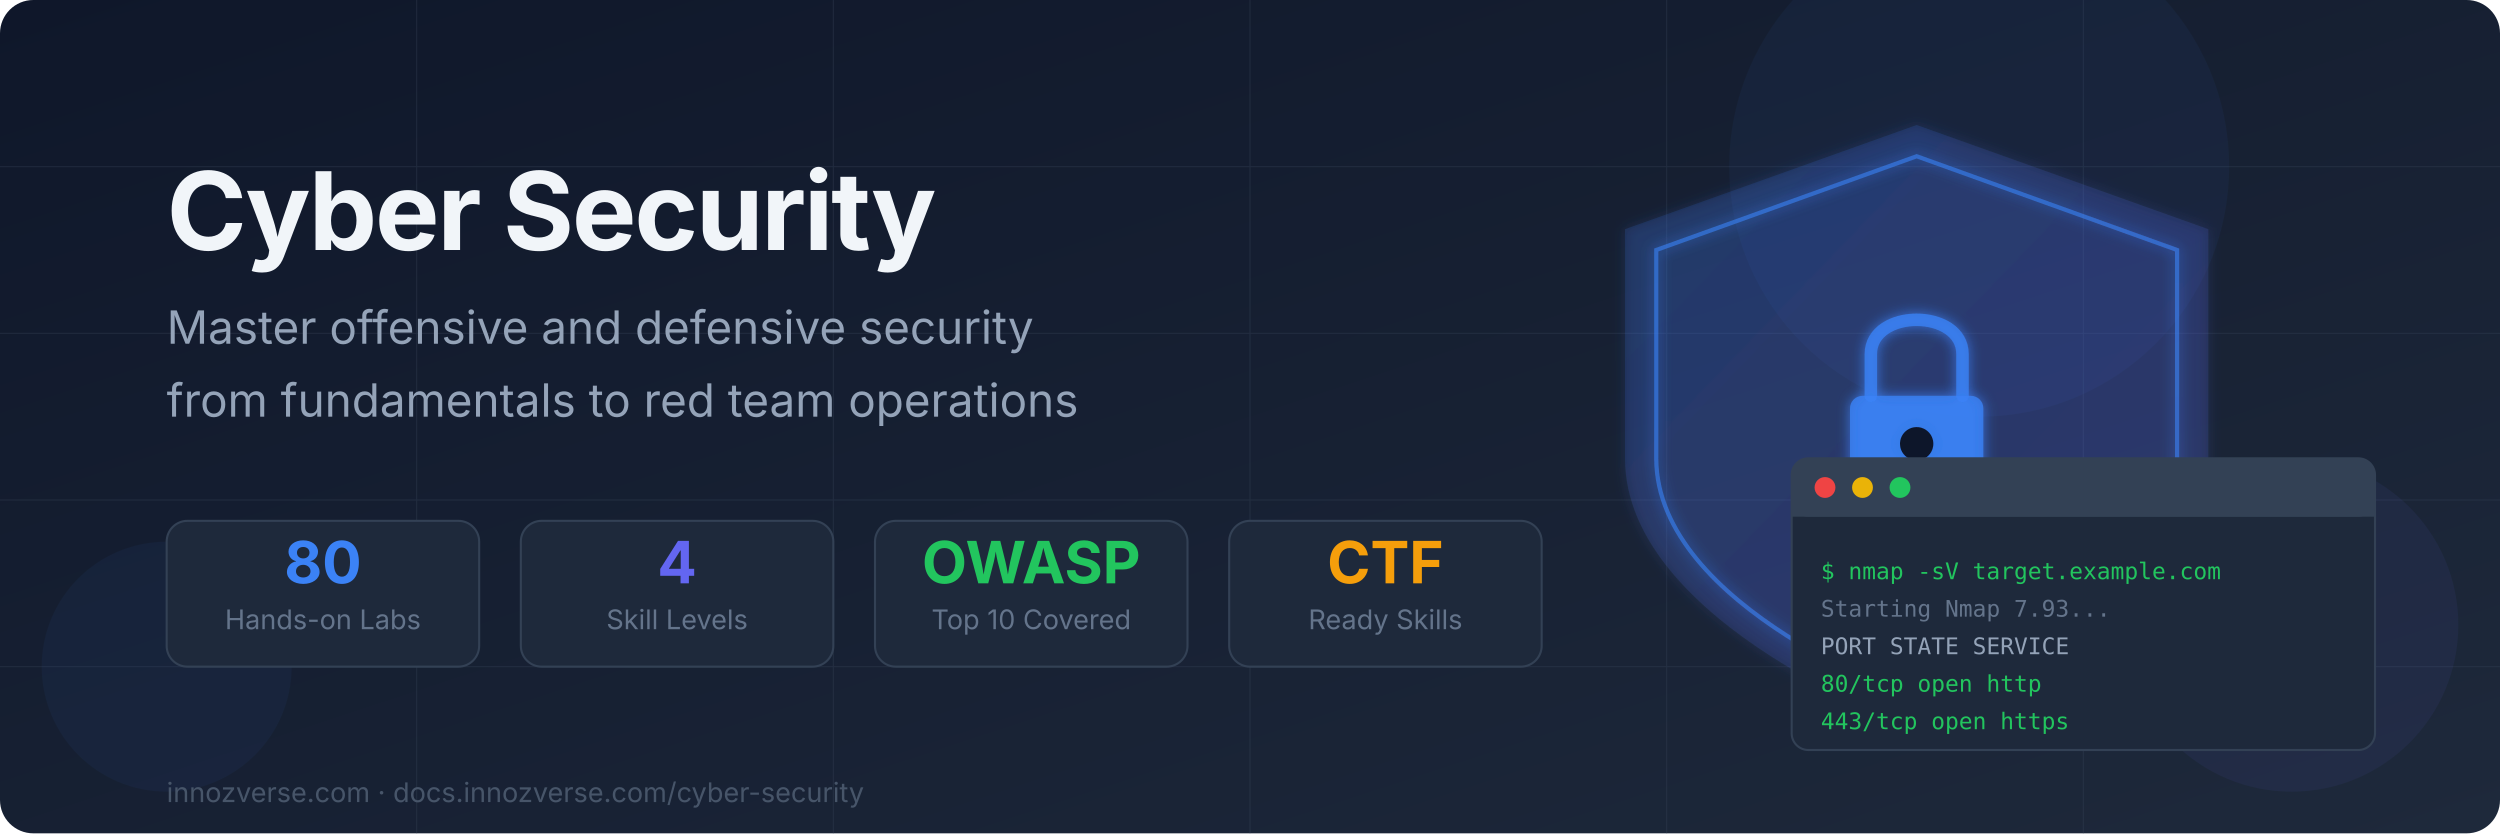
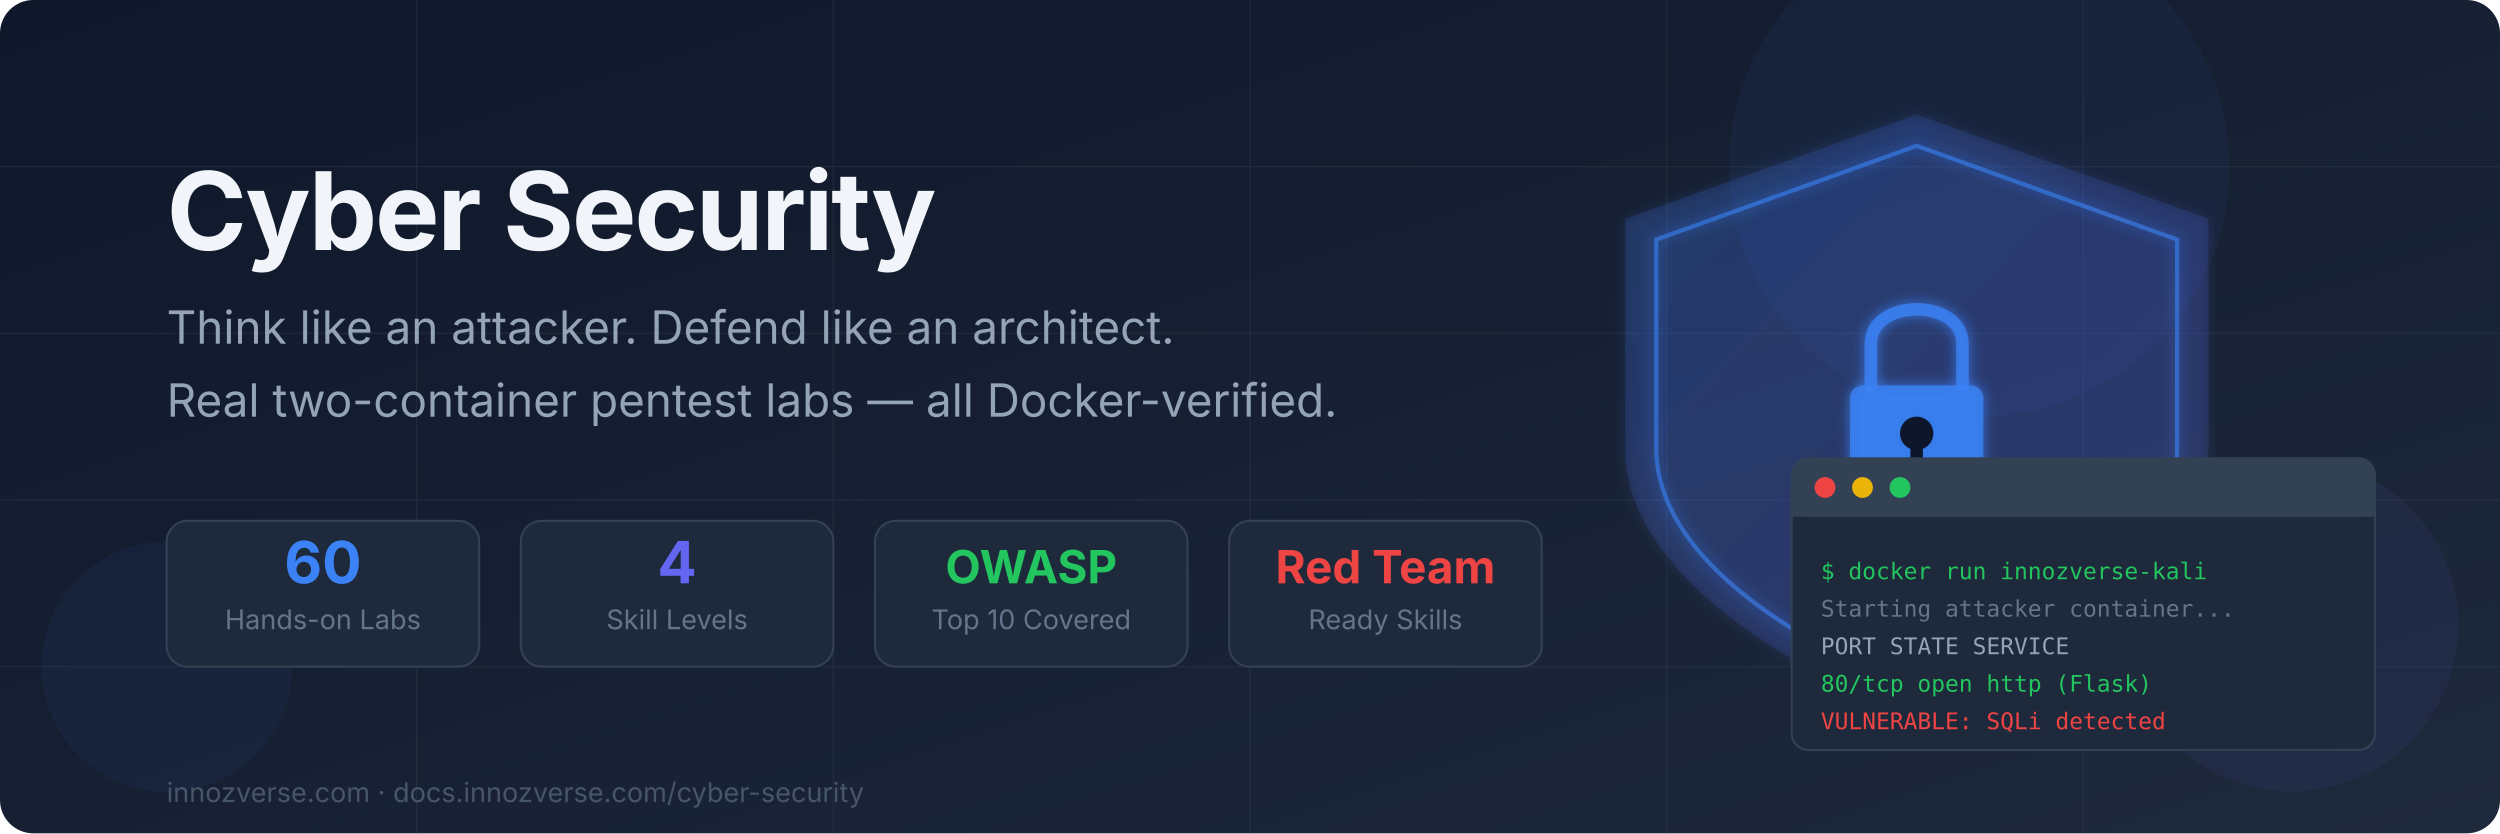
<svg xmlns="http://www.w3.org/2000/svg" viewBox="0 0 1200 400" font-family="Inter, -apple-system, sans-serif">
  <defs>
    <linearGradient id="bg" x1="0%" y1="0%" x2="100%" y2="100%">
      <stop offset="0%" style="stop-color:#0f172a" />
      <stop offset="100%" style="stop-color:#1e293b" />
    </linearGradient>
    <linearGradient id="shield-grad" x1="0%" y1="0%" x2="100%" y2="100%">
      <stop offset="0%" style="stop-color:#3b82f6" />
      <stop offset="100%" style="stop-color:#6366f1" />
    </linearGradient>
    <filter id="glow">
      <feGaussianBlur stdDeviation="3" result="blur" />
      <feMerge>
        <feMergeNode in="blur" />
        <feMergeNode in="SourceGraphic" />
      </feMerge>
    </filter>
  </defs>
  <rect width="1200" height="400" fill="url(#bg)" rx="16" />
  <g stroke="#334155" stroke-width="0.5" opacity="0.4">
    <line x1="0" y1="80" x2="1200" y2="80" />
    <line x1="0" y1="160" x2="1200" y2="160" />
    <line x1="0" y1="240" x2="1200" y2="240" />
    <line x1="0" y1="320" x2="1200" y2="320" />
    <line x1="200" y1="0" x2="200" y2="400" />
    <line x1="400" y1="0" x2="400" y2="400" />
    <line x1="600" y1="0" x2="600" y2="400" />
    <line x1="800" y1="0" x2="800" y2="400" />
    <line x1="1000" y1="0" x2="1000" y2="400" />
  </g>
  <circle cx="950" cy="80" r="120" fill="#3b82f6" opacity="0.05" />
  <circle cx="1100" cy="300" r="80" fill="#6366f1" opacity="0.07" />
  <circle cx="80" cy="320" r="60" fill="#3b82f6" opacity="0.05" />
-   <g transform="translate(780, 60)" filter="url(#glow)">
+   <g transform="translate(780, 55)" filter="url(#glow)">
    <path d="M140 0 L280 50 L280 160 C280 240 140 290 140 290 C140 290 0 240 0 160 L0 50 Z" fill="url(#shield-grad)" opacity="0.15" rx="8" />
    <path d="M140 15 L265 60 L265 160 C265 232 140 276 140 276 C140 276 15 232 15 160 L15 60 Z" fill="none" stroke="#3b82f6" stroke-width="2" opacity="0.6" />
    <rect x="108" y="130" width="64" height="50" rx="6" fill="#3b82f6" opacity="0.8" />
    <path d="M118 130 L118 110 C118 88 162 88 162 110 L162 130" fill="none" stroke="#3b82f6" stroke-width="6" stroke-linecap="round" opacity="0.8" />
    <circle cx="140" cy="153" r="8" fill="#0f172a" />
    <rect x="137" y="158" width="6" height="10" rx="3" fill="#0f172a" />
  </g>
  <g transform="translate(860, 220)">
    <rect width="280" height="140" rx="8" fill="#1e293b" stroke="#334155" stroke-width="1" />
    <rect width="280" height="28" rx="8" fill="#334155" />
    <rect y="20" width="280" height="8" fill="#334155" />
    <circle cx="16" cy="14" r="5" fill="#ef4444" />
    <circle cx="34" cy="14" r="5" fill="#eab308" />
    <circle cx="52" cy="14" r="5" fill="#22c55e" />
-     <text x="14" y="58" fill="#22c55e" font-size="11" font-family="monospace">$ nmap -sV target.example.com</text>
-     <text x="14" y="76" fill="#64748b" font-size="11" font-family="monospace">Starting Nmap 7.93...</text>
+     <text x="14" y="58" fill="#22c55e" font-size="11" font-family="monospace">$ docker run innozverse-kali</text>
+     <text x="14" y="76" fill="#64748b" font-size="11" font-family="monospace">Starting attacker container...</text>
    <text x="14" y="94" fill="#94a3b8" font-size="11" font-family="monospace">PORT    STATE  SERVICE</text>
-     <text x="14" y="112" fill="#22c55e" font-size="11" font-family="monospace">80/tcp  open   http</text>
-     <text x="14" y="130" fill="#22c55e" font-size="11" font-family="monospace">443/tcp open   https</text>
+     <text x="14" y="112" fill="#22c55e" font-size="11" font-family="monospace">80/tcp  open   http (Flask)</text>
+     <text x="14" y="130" fill="#ef4444" font-size="11" font-family="monospace">VULNERABLE: SQLi detected</text>
  </g>
  <text x="80" y="120" fill="#f1f5f9" font-size="52" font-weight="700" letter-spacing="-1">Cyber Security</text>
-   <text x="80" y="165" fill="#94a3b8" font-size="22" font-weight="400">Master offensive and defensive security</text>
-   <text x="80" y="200" fill="#94a3b8" font-size="22" font-weight="400">from fundamentals to red team operations</text>
+   <text x="80" y="165" fill="#94a3b8" font-size="22" font-weight="400">Think like an attacker. Defend like an architect.</text>
+   <text x="80" y="200" fill="#94a3b8" font-size="22" font-weight="400">Real two-container pentest labs — all Docker-verified.</text>
  <g transform="translate(80, 250)">
    <rect width="150" height="70" rx="10" fill="#1e293b" stroke="#334155" stroke-width="1" />
-     <text x="75" y="30" fill="#3b82f6" font-size="28" font-weight="700" text-anchor="middle">80</text>
+     <text x="75" y="30" fill="#3b82f6" font-size="28" font-weight="700" text-anchor="middle">60</text>
    <text x="75" y="52" fill="#64748b" font-size="13" text-anchor="middle">Hands-on Labs</text>
    <rect x="170" width="150" height="70" rx="10" fill="#1e293b" stroke="#334155" stroke-width="1" />
    <text x="245" y="30" fill="#6366f1" font-size="28" font-weight="700" text-anchor="middle">4</text>
    <text x="245" y="52" fill="#64748b" font-size="13" text-anchor="middle">Skill Levels</text>
    <rect x="340" width="150" height="70" rx="10" fill="#1e293b" stroke="#334155" stroke-width="1" />
-     <text x="415" y="30" fill="#22c55e" font-size="28" font-weight="700" text-anchor="middle">OWASP</text>
+     <text x="415" y="30" fill="#22c55e" font-size="22" font-weight="700" text-anchor="middle">OWASP</text>
    <text x="415" y="52" fill="#64748b" font-size="13" text-anchor="middle">Top 10 Covered</text>
    <rect x="510" width="150" height="70" rx="10" fill="#1e293b" stroke="#334155" stroke-width="1" />
-     <text x="585" y="30" fill="#f59e0b" font-size="28" font-weight="700" text-anchor="middle">CTF</text>
+     <text x="585" y="30" fill="#ef4444" font-size="22" font-weight="700" text-anchor="middle">Red Team</text>
    <text x="585" y="52" fill="#64748b" font-size="13" text-anchor="middle">Ready Skills</text>
  </g>
  <text x="80" y="385" fill="#475569" font-size="13">innozverse.com · docs.innozverse.com/cyber-security</text>
</svg>
